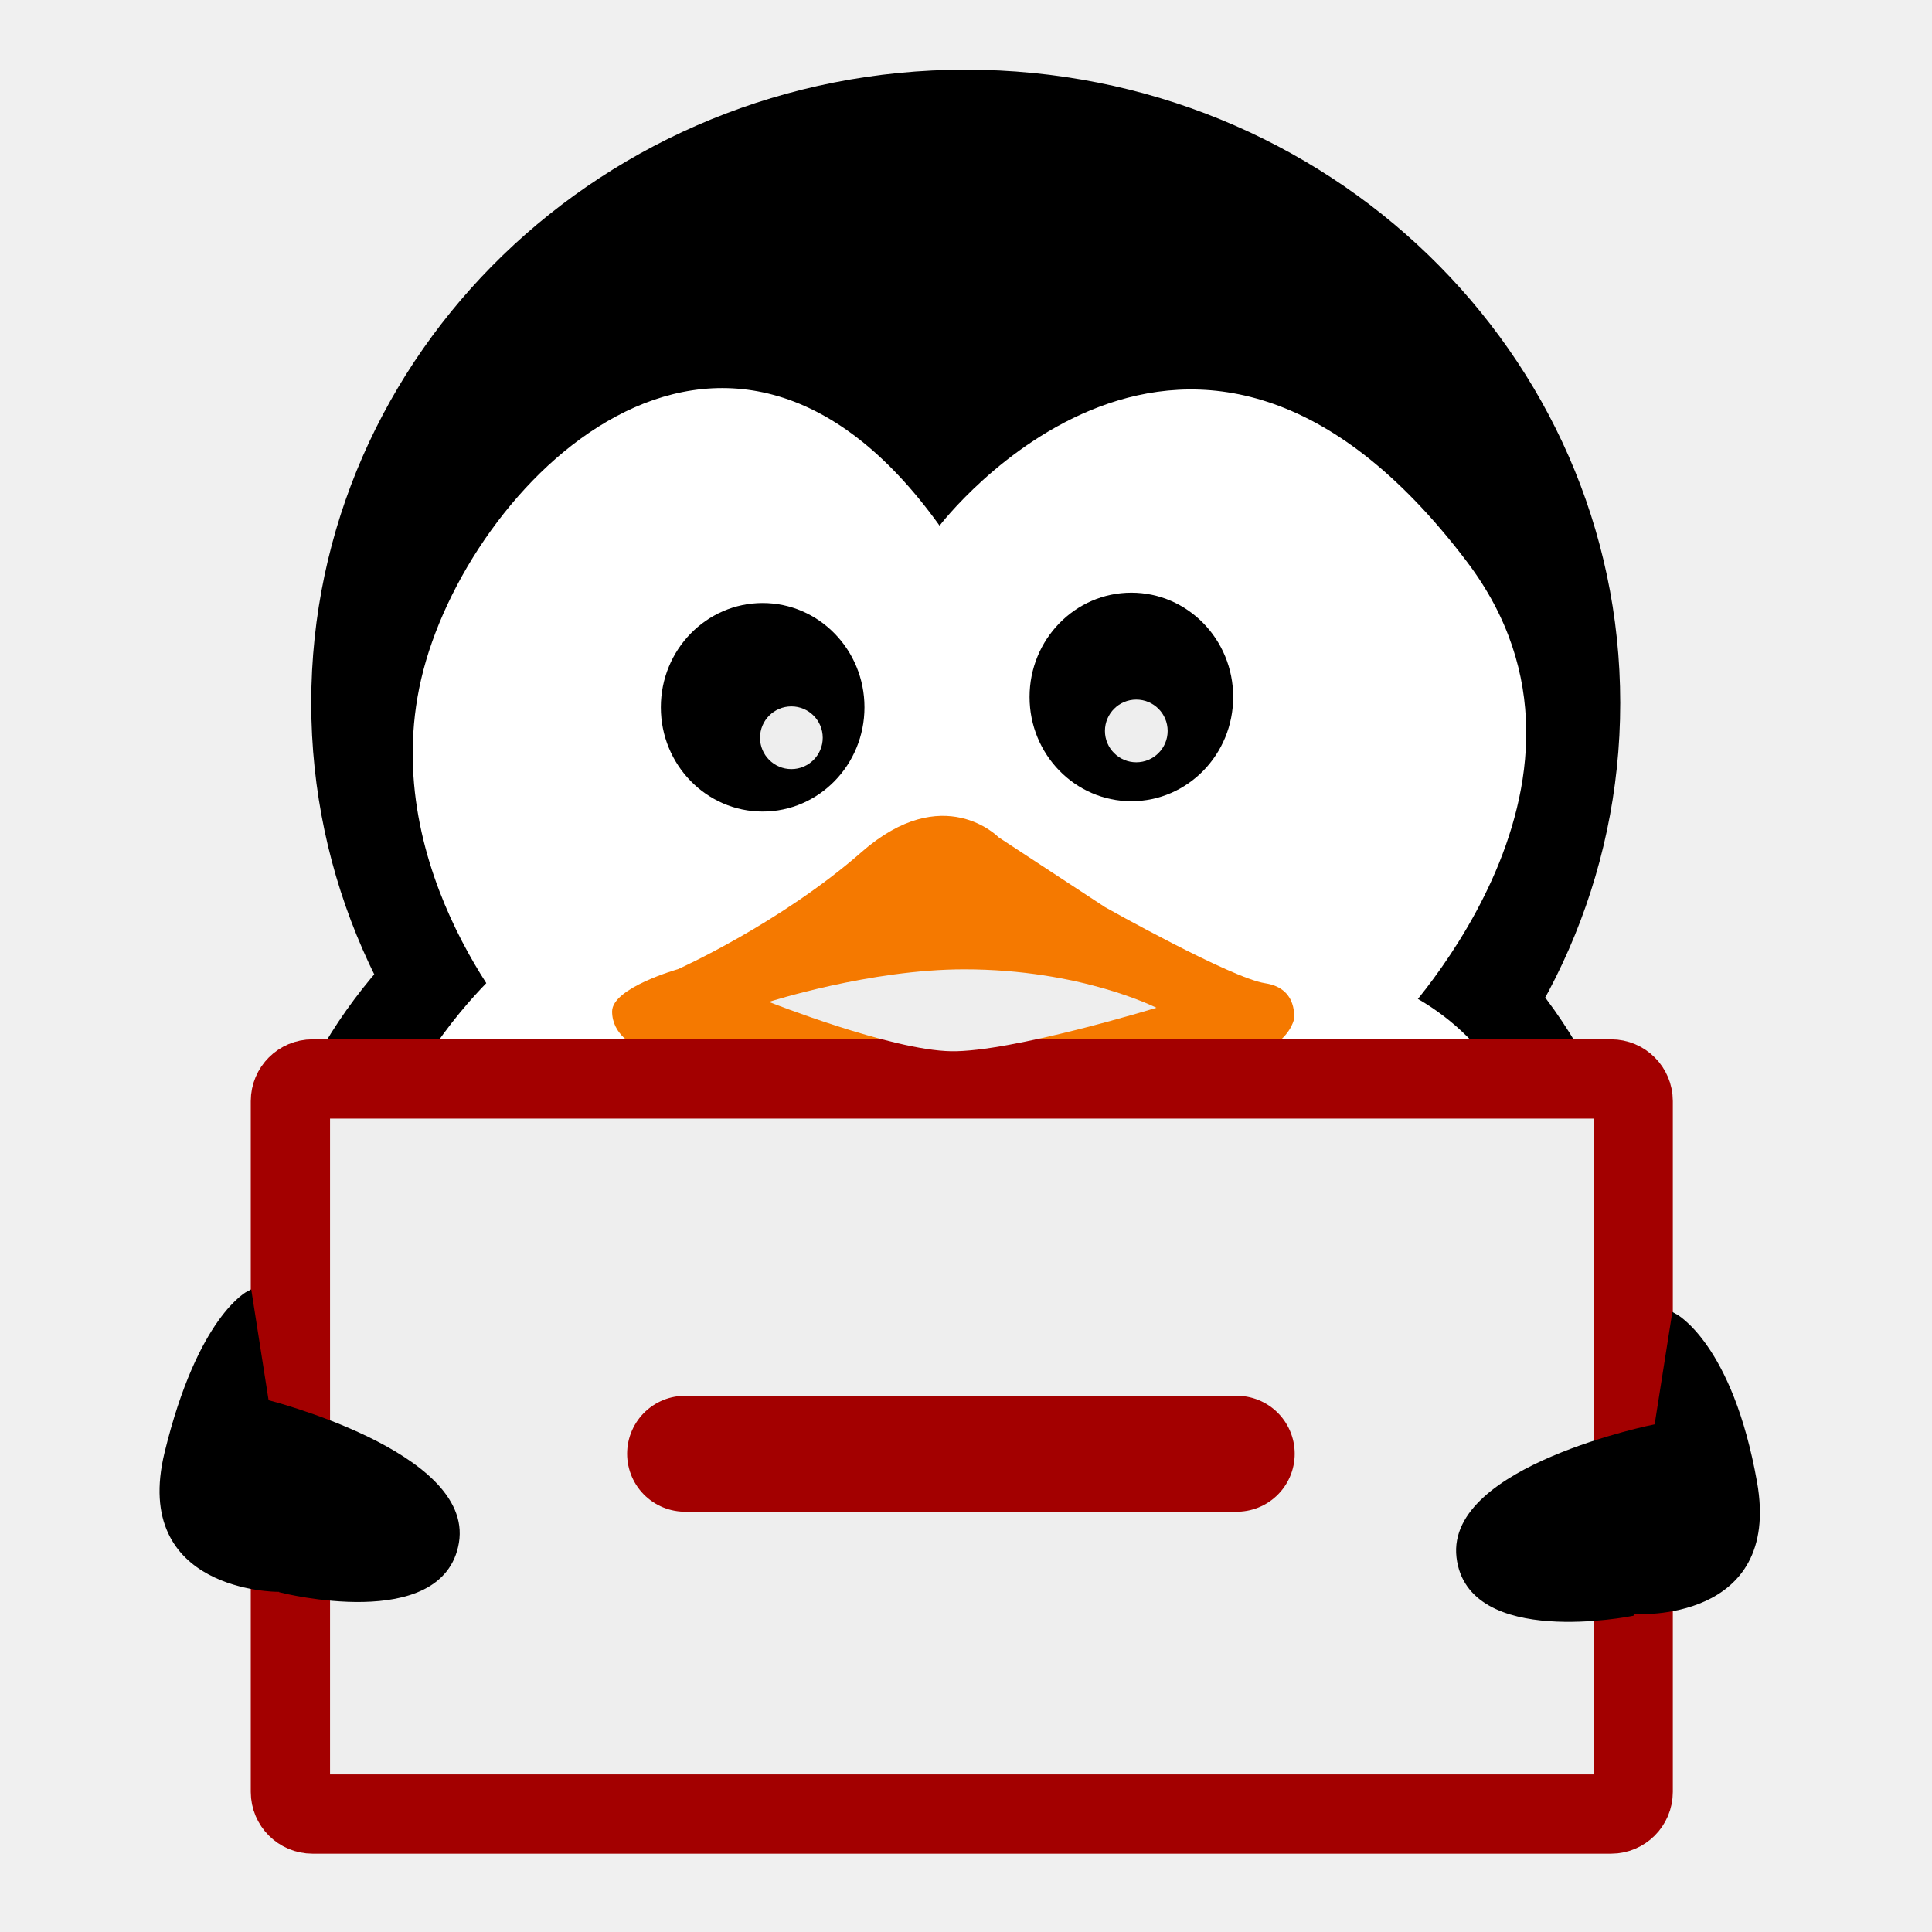
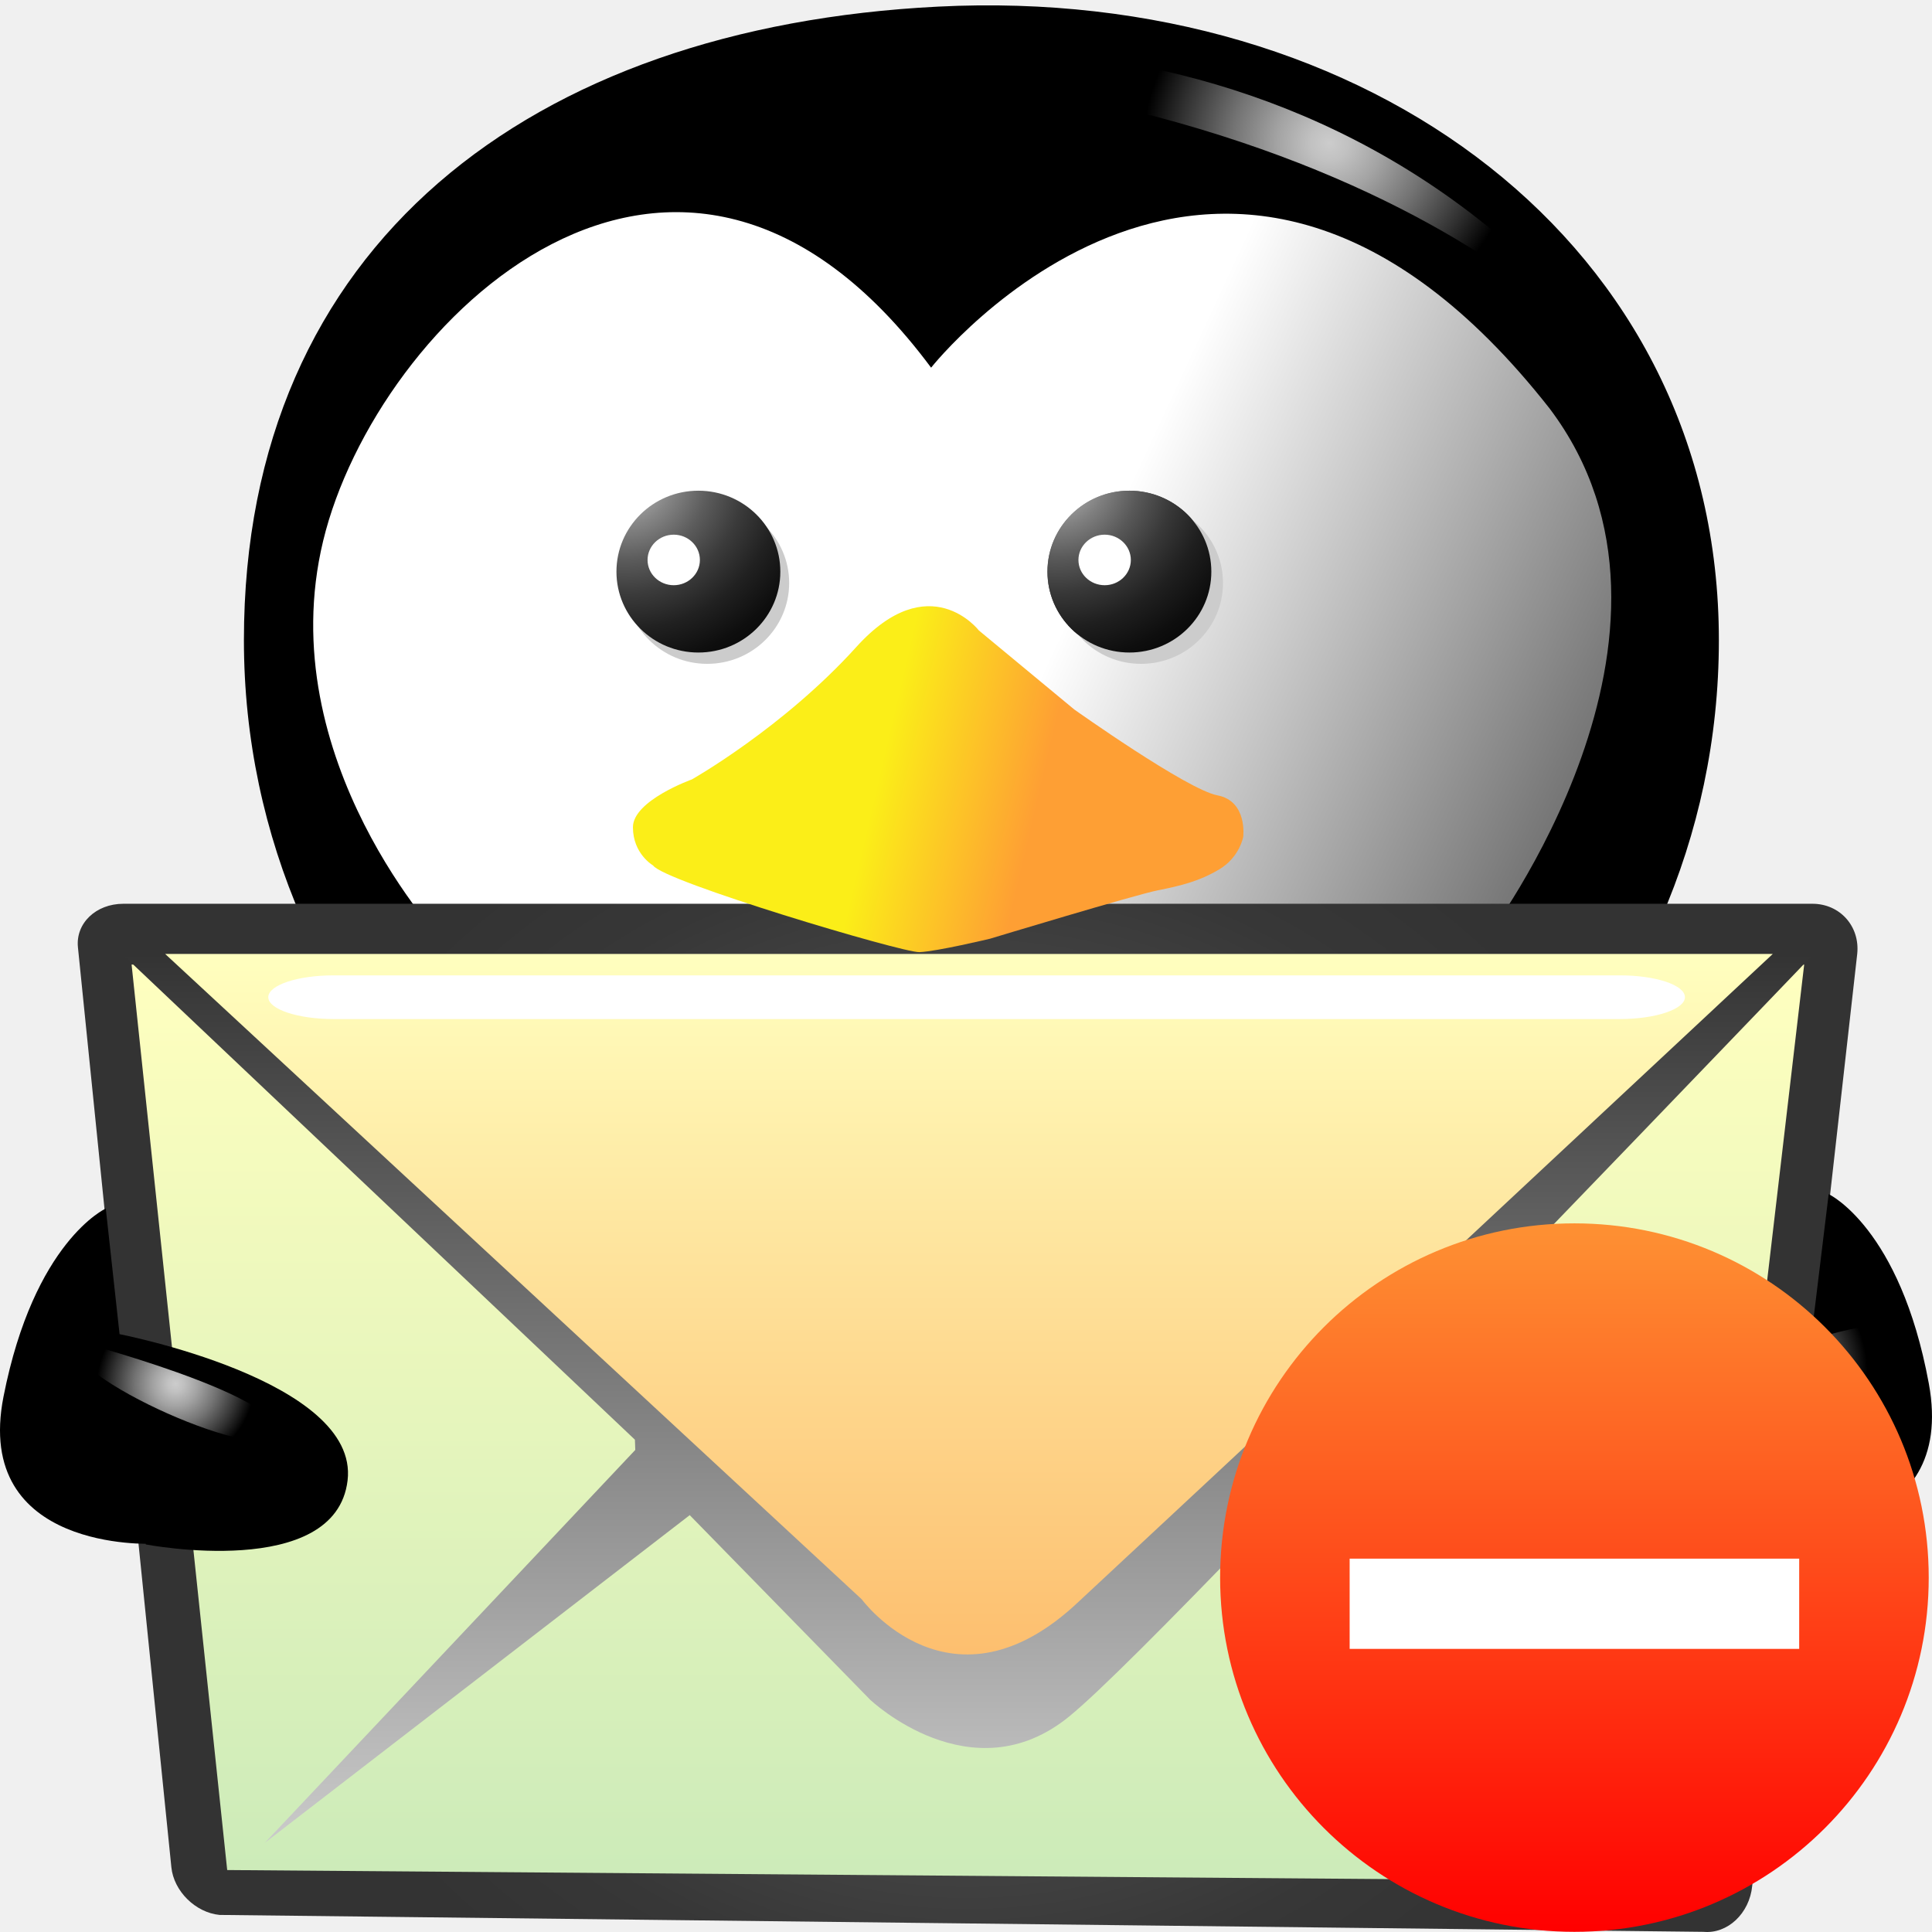
- <svg xmlns="http://www.w3.org/2000/svg" xmlns:xlink="http://www.w3.org/1999/xlink" width="400" height="400" id="svg2" version="1.1">
-   <defs id="defs4">
-     <linearGradient id="linearGradient4348">
-       <stop style="stop-color:#fdd99b;stop-opacity:1;" offset="0" id="stop4350" />
-       <stop style="stop-color:#ffffff;stop-opacity:1;" offset="1" id="stop4352" />
-     </linearGradient>
-     <linearGradient id="linearGradient4340">
-       <stop style="stop-color:#000000;stop-opacity:1;" offset="0" id="stop4342" />
-       <stop style="stop-color:#000000;stop-opacity:0;" offset="1" id="stop4344" />
-     </linearGradient>
-     <linearGradient id="linearGradient4468">
-       <stop style="stop-color:#00a3ee;stop-opacity:1" offset="0" id="stop4470" />
-       <stop style="stop-color:#eaed43;stop-opacity:1" offset="1" id="stop4472" />
-     </linearGradient>
-     <linearGradient id="linearGradient4325">
-       <stop style="stop-color:#ffee00;stop-opacity:1" offset="0" id="stop4327" />
-       <stop style="stop-color:#ffbf00;stop-opacity:1" offset="1" id="stop4329" />
-     </linearGradient>
-     <linearGradient id="linearGradient4166">
-       <stop style="stop-color:#ffffff;stop-opacity:1;" offset="0" id="stop4168" />
-       <stop style="stop-color:#b3b3b3;stop-opacity:1" offset="1" id="stop4170" />
-     </linearGradient>
-     <linearGradient id="linearGradient3880">
-       <stop style="stop-color:#ffffff;stop-opacity:1" offset="0" id="stop3882" />
-       <stop style="stop-color:#000000;stop-opacity:0;" offset="1" id="stop3884" />
-     </linearGradient>
-     <linearGradient id="linearGradient3872">
-       <stop id="stop3874" offset="0" style="stop-color:#fff2b5;stop-opacity:1;" />
-       <stop style="stop-color:#ffc425;stop-opacity:1" offset="0.45" id="stop3876" />
-       <stop id="stop3878" offset="1" style="stop-color:#ffffff;stop-opacity:1" />
-     </linearGradient>
-     <linearGradient id="linearGradient3848">
-       <stop style="stop-color:#d96b24;stop-opacity:1" offset="0" id="stop3850" />
-       <stop id="stop3858" offset="0.5" style="stop-color:#ffc425;stop-opacity:1" />
-       <stop style="stop-color:#ffffff;stop-opacity:1" offset="1" id="stop3852" />
-     </linearGradient>
-     <linearGradient xlink:href="#linearGradient4166" id="linearGradient4172" x1="82.611" y1="504.689" x2="168.491" y2="544.593" gradientUnits="userSpaceOnUse" gradientTransform="matrix(0.6742994,0,0,0.6742994,289.3827,292.5487)" />
-     <linearGradient xlink:href="#linearGradient4325" id="linearGradient4331" x1="-59.667" y1="715.485" x2="-53.06" y2="717.033" gradientUnits="userSpaceOnUse" gradientTransform="matrix(3.325919,0,0,3.325919,521.2092,-1721.732)" />
-     <linearGradient xlink:href="#linearGradient4325" id="linearGradient4387" gradientUnits="userSpaceOnUse" gradientTransform="matrix(3.325919,0,0,3.325919,358.8401,-1680.452)" x1="-59.667" y1="715.485" x2="-53.06" y2="717.033" />
-     <linearGradient xlink:href="#linearGradient4468" id="linearGradient4474" x1="441.735" y1="253.71" x2="287.031" y2="450.253" gradientUnits="userSpaceOnUse" />
-     <filter id="filter4902" color-interpolation-filters="sRGB">
-       <feGaussianBlur id="feGaussianBlur4904" stdDeviation="2" in="SourceAlpha" result="result0" />
-       <feComposite id="feComposite4906" in2="result0" result="result3" operator="arithmetic" in="SourceGraphic" k2="1" k3="10" k1="0" k4="0" />
-       <feComposite id="feComposite4908" in2="result3" operator="in" in="result3" result="result4" />
-     </filter>
-     <linearGradient xlink:href="#linearGradient4166-4" id="linearGradient4385-5" gradientUnits="userSpaceOnUse" gradientTransform="matrix(0.6742994,0,0,0.6742994,127.0136,333.829)" x1="82.611" y1="504.689" x2="168.491" y2="544.593" />
-     <linearGradient id="linearGradient4166-4">
-       <stop style="stop-color:#ffffff;stop-opacity:1;" offset="0" id="stop4168-9" />
-       <stop style="stop-color:#b3b3b3;stop-opacity:1" offset="1" id="stop4170-2" />
-     </linearGradient>
-     <linearGradient xlink:href="#linearGradient4325-1" id="linearGradient4387-7" gradientUnits="userSpaceOnUse" gradientTransform="matrix(3.325919,0,0,3.325919,358.8401,-1680.452)" x1="-59.667" y1="715.485" x2="-53.06" y2="717.033" />
-     <linearGradient id="linearGradient4325-1">
-       <stop style="stop-color:#ffee00;stop-opacity:1" offset="0" id="stop4327-9" />
-       <stop style="stop-color:#ffbf00;stop-opacity:1" offset="1" id="stop4329-8" />
-     </linearGradient>
-     <linearGradient xlink:href="#linearGradient3653-0" id="linearGradient3698" x1="434.477" y1="591.909" x2="214.119" y2="282.315" gradientUnits="userSpaceOnUse" gradientTransform="matrix(1.119216,0,0,1.039272,-85.77101,43.11691)" />
-     <linearGradient id="linearGradient3653-0">
-       <stop style="stop-color:#73d216;stop-opacity:1;" offset="0" id="stop3655-1-6" />
-       <stop style="stop-color:#4e9a06;stop-opacity:1;" offset="1" id="stop3657-0" />
-     </linearGradient>
-     <linearGradient y2="282.315" x2="214.119" y1="591.909" x1="434.477" gradientTransform="matrix(1.119216,0,0,1.039272,-556.914,341.2441)" gradientUnits="userSpaceOnUse" id="linearGradient3072" xlink:href="#linearGradient3653-0" />
-     <linearGradient xlink:href="#linearGradient4166" id="linearGradient4292" x1="126.615" y1="376.902" x2="275.2" y2="405.272" gradientUnits="userSpaceOnUse" gradientTransform="translate(56.66663,329.3787)" />
-     <linearGradient xlink:href="#linearGradient4325" id="linearGradient4601" gradientUnits="userSpaceOnUse" gradientTransform="matrix(3.325919,0,0,3.325919,412.1365,-1665.316)" x1="-59.667" y1="715.485" x2="-53.06" y2="717.033" />
-     <linearGradient xlink:href="#linearGradient3635-6" id="linearGradient3698-7" x1="434.477" y1="591.909" x2="214.119" y2="282.315" gradientUnits="userSpaceOnUse" gradientTransform="matrix(1.119216,0,0,1.039272,-85.77101,43.11691)" />
-     <linearGradient id="linearGradient3635-6">
-       <stop style="stop-color:#729fcf;stop-opacity:1;" offset="0" id="stop3637-0" />
-       <stop style="stop-color:#3465a4;stop-opacity:1;" offset="1" id="stop3639-6" />
-     </linearGradient>
-     <linearGradient y2="282.315" x2="214.119" y1="591.909" x1="434.477" gradientTransform="matrix(1.119216,0,0,1.039272,-559.6661,575.1657)" gradientUnits="userSpaceOnUse" id="linearGradient3075" xlink:href="#linearGradient3635-6" />
+ <svg xmlns="http://www.w3.org/2000/svg" xmlns:xlink="http://www.w3.org/1999/xlink" width="400" height="400" id="svg9068" version="1.1">
+   <defs id="defs9070">
+     <radialGradient xlink:href="#XMLID_10_" id="radialGradient8812" gradientUnits="userSpaceOnUse" gradientTransform="matrix(3.27952,-3.156736,2.890938,3.019962,-1267.851,1953.036)" cx="413.207" cy="95.873" fx="413.207" fy="95.873" r="5.31" />
+     <radialGradient gradientUnits="userSpaceOnUse" gradientTransform="matrix(1.0499,-1.0109,0.9255,0.9671,-69.8636,418.9387)" fy="95.873" fx="413.207" r="5.31" cy="95.873" cx="413.207" id="XMLID_10_">
+       <stop id="stop196" style="stop-color:#CCCCCC" offset="0" />
+       <stop id="stop198" style="stop-color:#C1C1C1" offset="0.103" />
+       <stop id="stop200" style="stop-color:#A3A3A3" offset="0.284" />
+       <stop id="stop202" style="stop-color:#737373" offset="0.522" />
+       <stop id="stop204" style="stop-color:#313131" offset="0.805" />
+       <stop id="stop206" style="stop-color:#000000" offset="1" />
+     </radialGradient>
+     <radialGradient xlink:href="#XMLID_9_" id="radialGradient8815" gradientUnits="userSpaceOnUse" gradientTransform="matrix(3.102097,-0.2738607,0.273007,3.11052,-1055.226,745.3236)" cx="343.753" cy="92.8" fx="343.753" fy="92.8" r="5.31" />
+     <radialGradient gradientUnits="userSpaceOnUse" gradientTransform="matrix(0.9931,-0.0877,0.0874,0.9961,-1.7941,32.1859)" fy="92.8" fx="343.753" r="5.31" cy="92.8" cx="343.753" id="XMLID_9_">
+       <stop id="stop181" style="stop-color:#CCCCCC" offset="0" />
+       <stop id="stop183" style="stop-color:#C1C1C1" offset="0.103" />
+       <stop id="stop185" style="stop-color:#A3A3A3" offset="0.284" />
+       <stop id="stop187" style="stop-color:#737373" offset="0.522" />
+       <stop id="stop189" style="stop-color:#313131" offset="0.805" />
+       <stop id="stop191" style="stop-color:#000000" offset="1" />
+     </radialGradient>
+     <radialGradient xlink:href="#XMLID_8_" id="radialGradient8818" gradientUnits="userSpaceOnUse" gradientTransform="matrix(3.113967,0,0,3.009033,-1045.201,649.3302)" cx="424.016" cy="10.36" fx="424.016" fy="10.36" r="12.384" />
+     <radialGradient gradientUnits="userSpaceOnUse" gradientTransform="matrix(0.9969,0,0,0.9636,1.4154,1.4454)" fy="10.36" fx="424.016" r="12.384" cy="10.36" cx="424.016" id="XMLID_8_">
+       <stop id="stop166" style="stop-color:#CCCCCC" offset="0" />
+       <stop id="stop168" style="stop-color:#C1C1C1" offset="0.103" />
+       <stop id="stop170" style="stop-color:#A3A3A3" offset="0.284" />
+       <stop id="stop172" style="stop-color:#737373" offset="0.522" />
+       <stop id="stop174" style="stop-color:#313131" offset="0.805" />
+       <stop id="stop176" style="stop-color:#000000" offset="1" />
+     </radialGradient>
+     <linearGradient xlink:href="#path4031_10_" id="linearGradient8823" gradientUnits="userSpaceOnUse" gradientTransform="matrix(10.38895,0,0,-10.38579,-1763.879,2936.894)" x1="187.347" y1="204.713" x2="190.457" y2="203.984" />
+     <linearGradient gradientTransform="matrix(3.3259,0,0,-3.3259,-228.661,734.0054)" y2="203.984" x2="190.457" y1="204.713" x1="187.347" gradientUnits="userSpaceOnUse" id="path4031_10_">
+       <stop id="stop156" style="stop-color:#FBEE18" offset="0" />
+       <stop id="stop158" style="stop-color:#FE9F34" offset="1" />
+     </linearGradient>
+     <linearGradient xlink:href="#XMLID_7_" id="linearGradient7357" gradientUnits="userSpaceOnUse" x1="400.248" y1="65.485" x2="400.248" y2="111.894" />
+     <linearGradient y2="111.894" x2="400.248" y1="65.485" x1="400.248" gradientUnits="userSpaceOnUse" id="XMLID_7_">
+       <stop id="stop147" style="stop-color:#FFFFBF" offset="0" />
+       <stop id="stop149" style="stop-color:#FDBF6F" offset="1" />
+     </linearGradient>
+     <linearGradient xlink:href="#XMLID_6_" id="linearGradient7355" gradientUnits="userSpaceOnUse" x1="400.177" y1="125.172" x2="400.177" y2="65.485" />
+     <linearGradient y2="65.485" x2="400.177" y1="125.172" x1="400.177" gradientUnits="userSpaceOnUse" id="XMLID_6_">
+       <stop id="stop138" style="stop-color:#CCCCCC" offset="0" />
+       <stop id="stop140" style="stop-color:#333333" offset="1" />
+     </linearGradient>
+     <linearGradient xlink:href="#XMLID_5_" id="linearGradient7353" gradientUnits="userSpaceOnUse" x1="400.177" y1="127.157" x2="400.177" y2="66.189" />
+     <linearGradient y2="66.189" x2="400.177" y1="127.157" x1="400.177" gradientUnits="userSpaceOnUse" id="XMLID_5_">
+       <stop id="stop129" style="stop-color:#CCEBB9" offset="0" />
+       <stop id="stop131" style="stop-color:#FFFFBF" offset="1" />
+     </linearGradient>
+     <radialGradient xlink:href="#XMLID_4_" id="radialGradient7351" gradientUnits="userSpaceOnUse" gradientTransform="matrix(1.0391,0,0,0.9636,-15.0303,1.4454)" cx="399.556" cy="98.463" fx="399.556" fy="98.463" r="47.32" />
+     <radialGradient gradientUnits="userSpaceOnUse" gradientTransform="matrix(1.0391,0,0,0.9636,-15.0303,1.4454)" fy="98.463" fx="399.556" r="47.32" cy="98.463" cx="399.556" id="XMLID_4_">
+       <stop id="stop108" style="stop-color:#CCCCCC" offset="0" />
+       <stop id="stop110" style="stop-color:#B7B7B7" offset="0.065" />
+       <stop id="stop112" style="stop-color:#8F8F8F" offset="0.208" />
+       <stop id="stop114" style="stop-color:#6E6E6E" offset="0.355" />
+       <stop id="stop116" style="stop-color:#545454" offset="0.505" />
+       <stop id="stop118" style="stop-color:#414141" offset="0.659" />
+       <stop id="stop120" style="stop-color:#373737" offset="0.82" />
+       <stop id="stop122" style="stop-color:#333333" offset="1" />
+     </radialGradient>
+     <radialGradient xlink:href="#path4039_52_" id="radialGradient8854" gradientUnits="userSpaceOnUse" gradientTransform="matrix(3.113967,0,0,3.009033,-1045.201,649.3302)" cx="377.116" cy="33.552" fx="377.116" fy="33.552" r="18.455" />
+     <radialGradient gradientUnits="userSpaceOnUse" gradientTransform="matrix(0.9969,0,0,0.9636,1.4154,1.4454)" fy="33.552" fx="377.116" r="18.455" cy="33.552" cx="377.116" id="path4039_52_">
+       <stop id="stop85" style="stop-color:#CCCCCC" offset="0" />
+       <stop id="stop87" style="stop-color:#B4B4B4" offset="0.055" />
+       <stop id="stop89" style="stop-color:#858585" offset="0.178" />
+       <stop id="stop91" style="stop-color:#5C5C5C" offset="0.305" />
+       <stop id="stop93" style="stop-color:#3B3B3B" offset="0.434" />
+       <stop id="stop95" style="stop-color:#212121" offset="0.566" />
+       <stop id="stop97" style="stop-color:#0E0E0E" offset="0.701" />
+       <stop id="stop99" style="stop-color:#040404" offset="0.842" />
+       <stop id="stop101" style="stop-color:#000000" offset="1" />
+     </radialGradient>
+     <radialGradient xlink:href="#path4039_50_" id="radialGradient8858" gradientUnits="userSpaceOnUse" gradientTransform="matrix(3.113967,0,0,3.009033,-1045.201,649.3302)" cx="405.77" cy="33.552" fx="405.77" fy="33.552" r="18.454" />
+     <radialGradient gradientUnits="userSpaceOnUse" gradientTransform="matrix(0.9969,0,0,0.9636,1.4154,1.4454)" fy="33.552" fx="405.77" r="18.454" cy="33.552" cx="405.77" id="path4039_50_">
+       <stop id="stop61" style="stop-color:#CCCCCC" offset="0" />
+       <stop id="stop63" style="stop-color:#ACACAC" offset="0.07" />
+       <stop id="stop65" style="stop-color:#7F7F7F" offset="0.186" />
+       <stop id="stop67" style="stop-color:#585858" offset="0.306" />
+       <stop id="stop69" style="stop-color:#383838" offset="0.429" />
+       <stop id="stop71" style="stop-color:#1F1F1F" offset="0.557" />
+       <stop id="stop73" style="stop-color:#0E0E0E" offset="0.69" />
+       <stop id="stop75" style="stop-color:#030303" offset="0.832" />
+       <stop id="stop77" style="stop-color:#000000" offset="1" />
+     </radialGradient>
+     <radialGradient xlink:href="#path4039_50_" id="radialGradient8863" gradientUnits="userSpaceOnUse" gradientTransform="matrix(3.113967,0,0,3.009033,-1045.201,649.3302)" cx="405.77" cy="33.552" fx="405.77" fy="33.552" r="18.454" />
+     <radialGradient gradientUnits="userSpaceOnUse" gradientTransform="matrix(0.9969,0,0,0.9636,1.4154,1.4454)" fy="33.552" fx="405.77" r="18.454" cy="33.552" cx="405.77" id="radialGradient8968">
+       <stop id="stop8970" style="stop-color:#CCCCCC" offset="0" />
+       <stop id="stop8972" style="stop-color:#ACACAC" offset="0.07" />
+       <stop id="stop8974" style="stop-color:#7F7F7F" offset="0.186" />
+       <stop id="stop8976" style="stop-color:#585858" offset="0.306" />
+       <stop id="stop8978" style="stop-color:#383838" offset="0.429" />
+       <stop id="stop8980" style="stop-color:#1F1F1F" offset="0.557" />
+       <stop id="stop8982" style="stop-color:#0E0E0E" offset="0.69" />
+       <stop id="stop8984" style="stop-color:#030303" offset="0.832" />
+       <stop id="stop8986" style="stop-color:#000000" offset="1" />
+     </radialGradient>
+     <linearGradient xlink:href="#path4029_10_" id="linearGradient8866" gradientUnits="userSpaceOnUse" gradientTransform="matrix(2.106278,0,0,-2.105636,38.77291,2408.424)" x1="84.374" y1="769.343" x2="137.128" y2="744.831" />
+     <linearGradient gradientTransform="matrix(0.6743,0,0,-0.6743,348.4368,564.7703)" y2="744.831" x2="137.128" y1="769.343" x1="84.374" gradientUnits="userSpaceOnUse" id="path4029_10_">
+       <stop id="stop55" style="stop-color:#FFFFFF" offset="0" />
+       <stop id="stop57" style="stop-color:#666666" offset="1" />
+     </linearGradient>
+     <radialGradient xlink:href="#XMLID_3_" id="radialGradient8870" gradientUnits="userSpaceOnUse" gradientTransform="matrix(3.113967,0,0,3.009033,-1045.201,649.3302)" cx="420.833" cy="11.987" fx="420.833" fy="11.987" r="54.446" />
+     <radialGradient gradientUnits="userSpaceOnUse" gradientTransform="matrix(0.9969,0,0,0.9636,1.4154,1.4454)" fy="11.987" fx="420.833" r="54.446" cy="11.987" cx="420.833" id="XMLID_3_">
+       <stop id="stop47" style="stop-color:#000000" offset="0" />
+       <stop id="stop49" style="stop-color:#000000" offset="1" />
+     </radialGradient>
+     <radialGradient xlink:href="#XMLID_1_" id="radialGradient8881" gradientUnits="userSpaceOnUse" gradientTransform="matrix(0.9969,0,0,1,1.4154,0)" cx="399.85" cy="66.499" fx="399.85" fy="66.499" r="64.098" />
+     <radialGradient gradientUnits="userSpaceOnUse" gradientTransform="matrix(0.9969,0,0,1,1.4154,0)" fy="66.499" fx="399.85" r="64.098" cy="66.499" cx="399.85" id="XMLID_1_">
+       <stop id="stop20" style="stop-color:#CCCCCC" offset="0" />
+       <stop id="stop22" style="stop-color:#C1C1C1" offset="0.103" />
+       <stop id="stop24" style="stop-color:#A3A3A3" offset="0.284" />
+       <stop id="stop26" style="stop-color:#737373" offset="0.522" />
+       <stop id="stop28" style="stop-color:#313131" offset="0.805" />
+       <stop id="stop30" style="stop-color:#000000" offset="1" />
+     </radialGradient>
+     <linearGradient gradientTransform="matrix(12.45607,0,0,12.45607,-5586.095,-5699.772)" xlink:href="#XMLID_78_" id="linearGradient8334" gradientUnits="userSpaceOnUse" x1="474.634" y1="530.297" x2="474.634" y2="542.073" />
+     <linearGradient y2="542.073" x2="474.634" y1="530.297" x1="474.634" gradientUnits="userSpaceOnUse" id="XMLID_78_">
+       <stop id="stop1517" style="stop-color:#FE9133" offset="0" />
+       <stop id="stop1519" style="stop-color:#FF0000" offset="1" />
+     </linearGradient>
+     <radialGradient xlink:href="#XMLID_75_" id="radialGradient8357" gradientUnits="userSpaceOnUse" gradientTransform="matrix(13.11749,-12.59184,11.56297,12.04627,-6476.659,-481.4416)" cx="217.347" cy="345.011" fx="217.347" fy="345.011" r="1.306" />
+     <radialGradient gradientUnits="userSpaceOnUse" gradientTransform="matrix(1.0531,-1.0109,0.9283,0.9671,-71.4964,418.9387)" fy="345.011" fx="217.347" r="1.306" cy="345.011" cx="217.347" id="XMLID_75_">
+       <stop id="stop1464" style="stop-color:#CCCCCC" offset="0" />
+       <stop id="stop1466" style="stop-color:#C1C1C1" offset="0.103" />
+       <stop id="stop1468" style="stop-color:#A3A3A3" offset="0.284" />
+       <stop id="stop1470" style="stop-color:#737373" offset="0.522" />
+       <stop id="stop1472" style="stop-color:#313131" offset="0.805" />
+       <stop id="stop1474" style="stop-color:#000000" offset="1" />
+     </radialGradient>
+     <radialGradient xlink:href="#XMLID_74_" id="radialGradient8360" gradientUnits="userSpaceOnUse" gradientTransform="matrix(12.40749,-1.092397,1.092397,12.40749,-5626.2,-5298.862)" cx="408.95" cy="538.75" fx="408.95" fy="538.75" r="1.306" />
+     <radialGradient gradientUnits="userSpaceOnUse" gradientTransform="matrix(0.9961,-0.0877,0.0877,0.9961,-3.2197,32.1859)" fy="538.75" fx="408.95" r="1.306" cy="538.75" cx="408.95" id="XMLID_74_">
+       <stop id="stop1449" style="stop-color:#CCCCCC" offset="0" />
+       <stop id="stop1451" style="stop-color:#C1C1C1" offset="0.103" />
+       <stop id="stop1453" style="stop-color:#A3A3A3" offset="0.284" />
+       <stop id="stop1455" style="stop-color:#737373" offset="0.522" />
+       <stop id="stop1457" style="stop-color:#313131" offset="0.805" />
+       <stop id="stop1459" style="stop-color:#000000" offset="1" />
+     </radialGradient>
+     <radialGradient xlink:href="#XMLID_73_" id="radialGradient8363" gradientUnits="userSpaceOnUse" gradientTransform="matrix(12.45607,0,0,12.00267,-5586.095,-5681.768)" cx="470.56" cy="530.197" fx="470.56" fy="530.197" r="3.089" />
+     <radialGradient gradientUnits="userSpaceOnUse" gradientTransform="matrix(1,0,0,0.9636,0,1.4454)" fy="530.197" fx="470.56" r="3.089" cy="530.197" cx="470.56" id="XMLID_73_">
+       <stop id="stop1434" style="stop-color:#CCCCCC" offset="0" />
+       <stop id="stop1436" style="stop-color:#C1C1C1" offset="0.103" />
+       <stop id="stop1438" style="stop-color:#A3A3A3" offset="0.284" />
+       <stop id="stop1440" style="stop-color:#737373" offset="0.522" />
+       <stop id="stop1442" style="stop-color:#313131" offset="0.805" />
+       <stop id="stop1444" style="stop-color:#000000" offset="1" />
+     </radialGradient>
+     <linearGradient xlink:href="#path4031_17_" id="linearGradient8368" gradientUnits="userSpaceOnUse" gradientTransform="matrix(41.42765,0,0,-41.42765,-8434.313,3443.052)" x1="207.985" y1="63.487" x2="208.765" y2="63.305" />
+     <linearGradient gradientTransform="matrix(3.3259,0,0,-3.3259,-228.661,734.0054)" y2="63.305" x2="208.765" y1="63.487" x1="207.985" gradientUnits="userSpaceOnUse" id="path4031_17_">
+       <stop id="stop1424" style="stop-color:#FBEE18" offset="0" />
+       <stop id="stop1426" style="stop-color:#FE9F34" offset="1" />
+     </linearGradient>
+     <linearGradient xlink:href="#XMLID_72_" id="linearGradient7545" gradientUnits="userSpaceOnUse" x1="464.569" y1="525.819" x2="464.569" y2="537.421" />
+     <linearGradient y2="537.421" x2="464.569" y1="525.819" x1="464.569" gradientUnits="userSpaceOnUse" id="XMLID_72_">
+       <stop id="stop1415" style="stop-color:#FFFFBF" offset="0" />
+       <stop id="stop1417" style="stop-color:#FDBF6F" offset="1" />
+     </linearGradient>
+     <linearGradient xlink:href="#XMLID_71_" id="linearGradient7543" gradientUnits="userSpaceOnUse" x1="464.552" y1="540.741" x2="464.552" y2="525.819" />
+     <linearGradient y2="525.819" x2="464.552" y1="540.741" x1="464.552" gradientUnits="userSpaceOnUse" id="XMLID_71_">
+       <stop id="stop1406" style="stop-color:#CCCCCC" offset="0" />
+       <stop id="stop1408" style="stop-color:#333333" offset="1" />
+     </linearGradient>
+     <linearGradient xlink:href="#XMLID_70_" id="linearGradient7541" gradientUnits="userSpaceOnUse" x1="464.552" y1="541.237" x2="464.552" y2="525.995" />
+     <linearGradient y2="525.995" x2="464.552" y1="541.237" x1="464.552" gradientUnits="userSpaceOnUse" id="XMLID_70_">
+       <stop id="stop1397" style="stop-color:#CCEBB9" offset="0" />
+       <stop id="stop1399" style="stop-color:#FFFFBF" offset="1" />
+     </linearGradient>
+     <radialGradient xlink:href="#XMLID_69_" id="radialGradient7539" gradientUnits="userSpaceOnUse" gradientTransform="matrix(1.0423,0,0,0.9636,-16.4961,1.4454)" cx="461.518" cy="552.2" fx="461.518" fy="552.2" r="11.83" />
+     <radialGradient gradientUnits="userSpaceOnUse" gradientTransform="matrix(1.0423,0,0,0.9636,-16.4961,1.4454)" fy="552.2" fx="461.518" r="11.83" cy="552.2" cx="461.518" id="XMLID_69_">
+       <stop id="stop1376" style="stop-color:#CCCCCC" offset="0" />
+       <stop id="stop1378" style="stop-color:#B7B7B7" offset="0.065" />
+       <stop id="stop1380" style="stop-color:#8F8F8F" offset="0.208" />
+       <stop id="stop1382" style="stop-color:#6E6E6E" offset="0.355" />
+       <stop id="stop1384" style="stop-color:#545454" offset="0.505" />
+       <stop id="stop1386" style="stop-color:#414141" offset="0.659" />
+       <stop id="stop1388" style="stop-color:#373737" offset="0.82" />
+       <stop id="stop1390" style="stop-color:#333333" offset="1" />
+     </radialGradient>
+     <radialGradient xlink:href="#path4039_73_" id="radialGradient8399" gradientUnits="userSpaceOnUse" gradientTransform="matrix(12.45607,0,0,12.00267,-5586.095,-5681.768)" cx="458.835" cy="535.972" fx="458.835" fy="535.972" r="4.614" />
+     <radialGradient gradientUnits="userSpaceOnUse" gradientTransform="matrix(1,0,0,0.9636,0,1.4454)" fy="535.972" fx="458.835" r="4.614" cy="535.972" cx="458.835" id="path4039_73_">
+       <stop id="stop1353" style="stop-color:#CCCCCC" offset="0" />
+       <stop id="stop1355" style="stop-color:#B4B4B4" offset="0.055" />
+       <stop id="stop1357" style="stop-color:#858585" offset="0.178" />
+       <stop id="stop1359" style="stop-color:#5C5C5C" offset="0.305" />
+       <stop id="stop1361" style="stop-color:#3B3B3B" offset="0.434" />
+       <stop id="stop1363" style="stop-color:#212121" offset="0.566" />
+       <stop id="stop1365" style="stop-color:#0E0E0E" offset="0.701" />
+       <stop id="stop1367" style="stop-color:#040404" offset="0.842" />
+       <stop id="stop1369" style="stop-color:#000000" offset="1" />
+     </radialGradient>
+     <radialGradient xlink:href="#path4039_71_" id="radialGradient8403" gradientUnits="userSpaceOnUse" gradientTransform="matrix(12.45607,0,0,12.00267,-5586.095,-5681.768)" cx="465.998" cy="535.972" fx="465.998" fy="535.972" r="4.614" />
+     <radialGradient gradientUnits="userSpaceOnUse" gradientTransform="matrix(1,0,0,0.9636,0,1.4454)" fy="535.972" fx="465.998" r="4.614" cy="535.972" cx="465.998" id="path4039_71_">
+       <stop id="stop1329" style="stop-color:#CCCCCC" offset="0" />
+       <stop id="stop1331" style="stop-color:#ACACAC" offset="0.07" />
+       <stop id="stop1333" style="stop-color:#7F7F7F" offset="0.186" />
+       <stop id="stop1335" style="stop-color:#585858" offset="0.306" />
+       <stop id="stop1337" style="stop-color:#383838" offset="0.429" />
+       <stop id="stop1339" style="stop-color:#1F1F1F" offset="0.557" />
+       <stop id="stop1341" style="stop-color:#0E0E0E" offset="0.69" />
+       <stop id="stop1343" style="stop-color:#030303" offset="0.832" />
+       <stop id="stop1345" style="stop-color:#000000" offset="1" />
+     </radialGradient>
+     <radialGradient xlink:href="#path4039_71_" id="radialGradient8408" gradientUnits="userSpaceOnUse" gradientTransform="matrix(12.45607,0,0,12.00267,-5586.095,-5681.768)" cx="465.998" cy="535.972" fx="465.998" fy="535.972" r="4.614" />
+     <radialGradient gradientUnits="userSpaceOnUse" gradientTransform="matrix(1,0,0,0.9636,0,1.4454)" fy="535.972" fx="465.998" r="4.614" cy="535.972" cx="465.998" id="radialGradient10490">
+       <stop id="stop10492" style="stop-color:#CCCCCC" offset="0" />
+       <stop id="stop10494" style="stop-color:#ACACAC" offset="0.07" />
+       <stop id="stop10496" style="stop-color:#7F7F7F" offset="0.186" />
+       <stop id="stop10498" style="stop-color:#585858" offset="0.306" />
+       <stop id="stop10500" style="stop-color:#383838" offset="0.429" />
+       <stop id="stop10502" style="stop-color:#1F1F1F" offset="0.557" />
+       <stop id="stop10504" style="stop-color:#0E0E0E" offset="0.69" />
+       <stop id="stop10506" style="stop-color:#030303" offset="0.832" />
+       <stop id="stop10508" style="stop-color:#000000" offset="1" />
+     </radialGradient>
+     <linearGradient xlink:href="#path4029_17_" id="linearGradient8411" gradientUnits="userSpaceOnUse" gradientTransform="matrix(8.399129,0,0,-8.399129,-1245.942,1335.047)" x1="174.137" y1="64.943" x2="187.251" y2="58.85" />
+     <linearGradient gradientTransform="matrix(0.6743,0,0,-0.6743,348.4368,564.7703)" y2="58.85" x2="187.251" y1="64.943" x1="174.137" gradientUnits="userSpaceOnUse" id="path4029_17_">
+       <stop id="stop1323" style="stop-color:#FFFFFF" offset="0" />
+       <stop id="stop1325" style="stop-color:#666666" offset="1" />
+     </linearGradient>
+     <radialGradient xlink:href="#XMLID_68_" id="radialGradient8415" gradientUnits="userSpaceOnUse" gradientTransform="matrix(1,0,0,0.9636,0,1.4454)" cx="469.765" cy="530.58" fx="469.765" fy="530.58" r="13.611" />
+     <radialGradient gradientUnits="userSpaceOnUse" gradientTransform="matrix(1,0,0,0.9636,0,1.4454)" fy="530.58" fx="469.765" r="13.611" cy="530.58" cx="469.765" id="XMLID_68_">
+       <stop id="stop1315" style="stop-color:#000000" offset="0" />
+       <stop id="stop1317" style="stop-color:#000000" offset="1" />
+     </radialGradient>
+     <radialGradient r="13.611" fy="530.58" fx="469.765" cy="530.58" cx="469.765" gradientTransform="matrix(12.45607,0,0,12.00267,-5586.095,-5681.768)" gradientUnits="userSpaceOnUse" id="radialGradient10581" xlink:href="#XMLID_68_" />
  </defs>
-   <g id="layer4" transform="translate(0,-344.0945)" />
-   <g id="layer3" transform="translate(0,-652.3622)" />
-   <g id="layer1" transform="translate(0,-652.3622)" />
-   <g id="layer2" transform="translate(0,-652.3622)">
-     <g id="g4358" transform="translate(-3.370217,-5.974904)">
-       <path d="m 338.821,803.879 c 0,72.413 -60.668,131.116 -135.506,131.116 -74.838,0 -135.506,-58.702 -135.506,-131.116 0,-72.413 60.668,-131.116 135.506,-131.116 74.838,0 135.506,58.702 135.506,131.116 z m 3.566,115.718 c 0,60.347 -63.684,109.268 -142.242,109.268 -78.558,0 -142.242,-48.921 -142.242,-109.268 0,-60.347 63.684,-109.268 142.242,-109.268 78.558,0 142.242,48.921 142.242,109.268 z" style="fill:#000000;fill-opacity:1;stroke:none" id="path4027-9" />
-       <path id="path4029-5" d="m 112.043,872.621 c 0,0 -30.796,-33.595 -21.464,-73.723 9.332,-40.128 62.525,-94.254 107.319,-31.729 0,0 51.935,-68.161 109.185,7.466 34.96,46.182 -15.864,97.054 -15.864,97.054 z" style="fill:#ffffff;fill-opacity:1;stroke:none" />
-       <path id="path4079-5" d="m 108.277,857.876 c 0,0 -44.142,36.638 -27.993,92.273 16.15,55.635 101.204,68.753 120.045,67.848 18.841,-0.905 130.274,-19.902 126.505,-91.821 -3.768,-71.919 -56.524,-67.848 -56.524,-67.848 z" style="fill:#ffffff;fill-opacity:1;stroke:none" />
-       <g id="g4065" transform="matrix(2.391382,0,0,2.391382,-588.9371,-805.182)">
-         <g id="g4093" transform="translate(-2,-4)">
-           <path transform="matrix(0.4132802,0,0,0.4132802,263.2523,273.0913)" style="fill:#000000;fill-opacity:1;stroke:none" id="path4039-8" d="m 148.265,977.886 c 0,12.064 -9.549,21.844 -21.328,21.844 -11.779,0 -21.328,-9.78 -21.328,-21.844 0,-12.064 9.549,-21.844 21.328,-21.844 11.779,0 21.328,9.78 21.328,21.844 z" />
-         </g>
-       </g>
-       <g id="g4065-8" transform="matrix(2.391382,0,0,2.391382,-511.4012,-808.9192)">
-         <g id="g4093-8" transform="translate(-2,-4)">
-           <path transform="matrix(0.4132802,0,0,0.4132802,262.7515,273.759)" style="fill:#000000;fill-opacity:1;stroke:none" id="path4039-8-4" d="m 148.265,977.886 c 0,12.064 -9.549,21.844 -21.328,21.844 -11.779,0 -21.328,-9.78 -21.328,-21.844 0,-12.064 9.549,-21.844 21.328,-21.844 11.779,0 21.328,9.78 21.328,21.844 z" />
-         </g>
-       </g>
-       <path id="path4031-2" d="m 134.766,874.737 c 0,0 -4.666,-2.1 -4.666,-6.999 0,-4.899 13.648,-8.749 13.648,-8.749 0,0 21.114,-9.449 38.028,-24.263 16.914,-14.815 28.346,-3.033 28.346,-3.033 l 22.047,14.465 c 0,0 26.13,14.698 33.129,15.748 6.999,1.05 5.949,7.582 5.949,7.582 0,0 -0.817,3.733 -5.483,5.949 -4.666,2.216 -8.982,3.033 -14.231,3.849 -5.249,0.817 -38.845,8.866 -38.845,8.866 0,0 -12.248,2.333 -16.331,2.45 -4.083,0.117 -59.259,-12.948 -61.592,-15.864 z" style="fill:#f57900;fill-opacity:1;stroke:none" />
-       <rect style="fill:#eeeeee;fill-opacity:1;stroke:#a30000;stroke-width:16.41;stroke-linecap:round;stroke-linejoin:round;stroke-miterlimit:4;stroke-opacity:1;stroke-dasharray:none;stroke-dashoffset:0" id="rect4040" width="278.008" height="152.192" x="63.496" y="881.723" ry="4.577" />
-       <path id="path4033-5" d="m 162.569,865.767 c 0,0 20.956,-6.738 40.425,-6.74 24.204,-0.003 39.791,7.955 39.791,7.955 0,0 -30.024,9.213 -42.506,9.002 -12.482,-0.211 -37.71,-10.217 -37.71,-10.217 z" style="fill:#eeeeee;stroke:none" />
-       <a transform="matrix(1.106534,0,0,1.106534,122.6251,240.483)" id="a4203-0">
-         <path d="m 198.297,679.124 c 0,0 26.78,1.676 22.19,-24.117 -4.59,-25.793 -14.97,-31.15 -14.97,-31.15 l -3.955,25.14 z m 3.647,-34.517 c 0,0 -38.621,7.696 -36.705,24.325 1.916,16.63 32.188,10.58 32.188,10.58 z" style="fill:#000000;stroke:#000000;stroke-width:1px;stroke-linecap:butt;stroke-linejoin:miter;stroke-opacity:1" id="path4164-1" />
-       </a>
-       <path d="m 60.822,987.352 c 0,0 -29.691,0 -22.839,-28.168 6.852,-28.168 16.971,-33.074 16.971,-33.074 l 4.345,27.745 z m -2.189,-38.636 c 0,0 42.252,10.658 39.207,28.929 -3.045,18.271 -36.162,9.897 -36.162,9.897 z" style="fill:#000000;stroke:#000000;stroke-width:1.107px;stroke-linecap:butt;stroke-linejoin:miter;stroke-opacity:1" id="path4162-7" />
-       <path style="fill:#eeeeee;fill-opacity:1;stroke:none" id="path4180" d="m 481.947,379.108 c 0,3.04 -2.464,5.504 -5.504,5.504 -3.04,0 -5.504,-2.464 -5.504,-5.504 0,-3.04 2.464,-5.504 5.504,-5.504 3.04,0 5.504,2.464 5.504,5.504 z" transform="matrix(1.179478,0,0,1.179478,-394.7362,363.9315)" />
-       <path style="fill:#eeeeee;fill-opacity:1;stroke:none" id="path4180-2" d="m 481.947,379.108 c 0,3.04 -2.464,5.504 -5.504,5.504 -3.04,0 -5.504,-2.464 -5.504,-5.504 0,-3.04 2.464,-5.504 5.504,-5.504 3.04,0 5.504,2.464 5.504,5.504 z" transform="matrix(1.179478,0,0,1.179478,-323.3255,362.5202)" />
-       <path style="fill:#a30000;fill-opacity:1;stroke:#a30000;stroke-width:24;stroke-linecap:round;stroke-linejoin:miter;stroke-miterlimit:4;stroke-opacity:1;stroke-dasharray:none" d="m 145.209,959.32 114.217,0" id="path3614-0" />
-     </g>
+   <g id="layer1" transform="translate(0,-652.3622)">
+     <path style="fill:url(#radialGradient10581)" id="path1319" d="m 355.874,784.909 c 0,81.836 -68.359,148.177 -152.687,148.177 -84.328,0 -152.687,-66.341 -152.687,-148.177 0,-81.836 59.49,-126.94 143.706,-131.175 88.974,-4.509 161.667,49.338 161.667,131.175 z m 4.011,130.789 c 0,68.197 -71.759,123.489 -160.272,123.489 -88.513,0 -160.272,-55.292 -160.272,-123.489 0,-68.222 71.759,-123.489 160.272,-123.489 88.513,0 160.272,55.268 160.272,123.489 z" connector-curvature="0" />
+     <path style="fill:#ffffff" d="m 91.942,841.085 c 0,0 -51.78,41.404 -32.834,104.295 18.946,62.866 118.694,77.701 140.803,76.655 22.097,-1.021 152.786,-22.483 148.377,-103.759 -4.422,-81.276 -66.304,-76.68 -66.304,-76.68 l -190.042,-0.511 z" connector-curvature="0" id="path4079_7_" />
+     <path style="fill:url(#linearGradient8411)" d="m 92.079,847.65 c 0,0 -36.11,-37.954 -25.174,-83.306 10.936,-45.353 73.329,-106.537 125.869,-35.861 0,0 60.91,-77.053 128.048,8.445 35.039,46.424 -13.129,109.676 -13.129,109.676 l -215.615,1.046 z" nodetypes="cscscc" connector-curvature="0" id="path4029_7_" />
+     <path style="fill:url(#radialGradient8408)" d="m 250.795,770.721 c 0,9.242 -7.598,16.741 -16.965,16.741 -9.367,0 -16.965,-7.499 -16.965,-16.741 0,-9.267 7.598,-16.766 16.965,-16.766 9.367,0.013 16.965,7.499 16.965,16.766 z" type="arc" cx="126.937" cy="977.886" rx="21.328" ry="21.844" id="path4039_39_" />
+     <path style="fill:#cccccc" d="m 253.211,773.063 c 0,9.242 -7.598,16.741 -16.965,16.741 -9.367,0 -16.953,-7.499 -16.953,-16.741 0,-9.242 7.586,-16.741 16.953,-16.741 9.379,0 16.965,7.499 16.965,16.741 z" type="arc" cx="126.937" cy="977.886" rx="21.328" ry="21.844" id="path4039_38_" />
+     <path style="fill:#cccccc" d="m 163.39,773.063 c 0,9.242 -7.598,16.741 -16.965,16.741 -9.367,0 -16.965,-7.499 -16.965,-16.741 0,-9.242 7.598,-16.741 16.965,-16.741 9.367,0 16.965,7.499 16.965,16.741 z" type="arc" cx="126.937" cy="977.886" rx="21.328" ry="21.844" id="path4039_37_" />
+     <path style="fill:url(#radialGradient8403)" d="m 250.795,770.721 c 0,9.242 -7.598,16.741 -16.965,16.741 -9.367,0 -16.965,-7.499 -16.965,-16.741 0,-9.267 7.598,-16.766 16.965,-16.766 9.367,0.013 16.965,7.499 16.965,16.766 z" type="arc" cx="126.937" cy="977.886" rx="21.328" ry="21.844" id="path4039_36_" />
+     <path style="fill:#ffffff" d="m 234.128,768.292 c 0,2.89 -2.429,5.232 -5.418,5.232 -3.002,0 -5.431,-2.342 -5.431,-5.232 0,-2.865 2.429,-5.232 5.431,-5.232 2.989,0 5.418,2.367 5.418,5.232 z" transform-center-x="42.217" type="arc" cx="20.726" cy="512.021" rx="3.01" ry="4.042" id="path4160_15_" />
+     <path style="fill:url(#radialGradient8399)" d="m 161.559,770.721 c 0,9.242 -7.598,16.741 -16.965,16.741 -9.367,0 -16.965,-7.499 -16.965,-16.741 0,-9.267 7.586,-16.766 16.965,-16.766 9.367,0.013 16.965,7.499 16.965,16.766 z" type="arc" cx="126.937" cy="977.886" rx="21.328" ry="21.844" id="path4039_35_" />
+     <path style="fill:#ffffff" d="m 144.906,768.292 c 0,2.89 -2.429,5.232 -5.418,5.232 -2.989,0 -5.418,-2.342 -5.418,-5.232 0,-2.865 2.416,-5.232 5.418,-5.232 3.002,0 5.418,2.367 5.418,5.232 z" transform-center-x="42.217" type="arc" cx="20.726" cy="512.021" rx="3.01" ry="4.042" id="path4160_14_" />
+     <g transform="matrix(12.45607,0,0,12.45607,-5586.095,-5699.772)" id="g1373">
+       <radialGradient gradientUnits="userSpaceOnUse" gradientTransform="matrix(1.0423,0,0,0.9636,-16.4961,1.4454)" fy="552.2" fx="461.518" r="11.83" cy="552.2" cx="461.518" id="radialGradient10529">
+         <stop id="stop10531" style="stop-color:#CCCCCC" offset="0" />
+         <stop id="stop10533" style="stop-color:#B7B7B7" offset="0.065" />
+         <stop id="stop10535" style="stop-color:#8F8F8F" offset="0.208" />
+         <stop id="stop10537" style="stop-color:#6E6E6E" offset="0.355" />
+         <stop id="stop10539" style="stop-color:#545454" offset="0.505" />
+         <stop id="stop10541" style="stop-color:#414141" offset="0.659" />
+         <stop id="stop10543" style="stop-color:#373737" offset="0.82" />
+         <stop id="stop10545" style="stop-color:#333333" offset="1" />
+       </radialGradient>
+       <path style="fill:url(#radialGradient7539)" id="path1392" d="m 477.588,541.311 c -0.045,0.457 -0.41,0.799 -0.81,0.762 l -24.665,-0.281 c -0.4,-0.039 -0.761,-0.395 -0.801,-0.793 l -1.553,-15.291 c -0.04,-0.398 0.299,-0.723 0.755,-0.723 h 28.075 c 0.456,0 0.791,0.373 0.745,0.83 l -1.746,15.496 z" />
+     </g>
+     <g transform="matrix(12.45607,0,0,12.45607,-5586.095,-5699.772)" id="g1394">
+       <linearGradient y2="525.995" x2="464.552" y1="541.237" x1="464.552" gradientUnits="userSpaceOnUse" id="linearGradient10549">
+         <stop id="stop10551" style="stop-color:#CCEBB9" offset="0" />
+         <stop id="stop10553" style="stop-color:#FFFFBF" offset="1" />
+       </linearGradient>
+       <path style="fill:url(#linearGradient7541)" id="path1401" d="m 476.666,541.237 -24.426,-0.191 -1.589,-15.051 h 27.801 l -1.786,15.242 z" />
+     </g>
+     <g transform="matrix(12.45607,0,0,12.45607,-5586.095,-5699.772)" id="g1403">
+       <linearGradient y2="525.819" x2="464.552" y1="540.741" x1="464.552" gradientUnits="userSpaceOnUse" id="linearGradient10557">
+         <stop id="stop10559" style="stop-color:#CCCCCC" offset="0" />
+         <stop id="stop10561" style="stop-color:#333333" offset="1" />
+       </linearGradient>
+       <path style="fill:url(#linearGradient7543)" id="path1410" d="m 469.839,534.905 c 3.663,-3.758 8.771,-9.086 8.771,-9.086 h -28.118 l 8.525,8.074 0.006,0.17 -6.158,6.531 7.063,-5.447 2.999,3.068 c 0,0 1.688,1.604 3.31,0.277 0.498,-0.406 1.657,-1.576 3.083,-3.053 l 6.904,5.301 -6.385,-5.835 z" />
+     </g>
+     <g transform="matrix(12.45607,0,0,12.45607,-5586.095,-5699.772)" id="g1412">
+       <linearGradient y2="537.421" x2="464.569" y1="525.819" x1="464.569" gradientUnits="userSpaceOnUse" id="linearGradient10565">
+         <stop id="stop10567" style="stop-color:#FFFFBF" offset="0" />
+         <stop id="stop10569" style="stop-color:#FDBF6F" offset="1" />
+       </linearGradient>
+       <path style="fill:url(#linearGradient7545)" id="path1419" d="m 451.209,525.819 11.578,10.727 c 0,0 1.496,2.035 3.604,0.041 1.48,-1.373 11.539,-10.768 11.539,-10.768 h -26.721 z" />
+     </g>
+     <path id="path1421" d="m 369.401,969.42 c 0,0 35.886,1.607 29.932,-30.654 -5.954,-32.261 -20.727,-39.174 -20.727,-39.174 l -3.849,31.651 -5.356,38.178 z m 7.088,-43.671 c 0,0 -51.356,9.629 -48.865,30.43 2.479,20.777 41.778,13.241 41.778,13.241 l 7.088,-43.671 z" connector-curvature="0" />
+     <path style="fill:url(#linearGradient8368)" d="m 135.215,831.544 c 0,0 -4.173,-2.379 -4.173,-7.91 0,-5.543 12.207,-9.903 12.207,-9.903 0,0 18.908,-10.675 34.042,-27.416 15.134,-16.741 25.373,-3.425 25.373,-3.425 l 19.743,16.355 c 0,0 23.392,16.616 29.658,17.787 6.265,1.196 5.331,8.582 5.331,8.582 0,0 -0.735,4.21 -4.92,6.714 -4.173,2.504 -8.047,3.425 -12.73,4.36 -4.696,0.922 -34.777,10.027 -34.777,10.027 0,0 -10.961,2.628 -14.623,2.778 -3.637,0.1 -53.038,-14.661 -55.131,-17.949 z" connector-curvature="0" id="path4031_7_" />
+     <path style="fill:#ffffff" id="path1429" d="m 348.849,858.823 c 0,2.479 -6.066,4.522 -13.49,4.522 H 69.036 c -7.424,0 -13.49,-2.043 -13.49,-4.522 0,-2.504 6.066,-4.522 13.49,-4.522 H 335.359 c 7.424,-0.013 13.49,2.005 13.49,4.522 z" />
+     <path id="path1431" d="m 31.481,971.974 c 0,0 -37.082,1.731 -30.754,-30.455 C 7.054,909.332 21.902,902.569 21.902,902.569 l 3.475,31.701 6.103,37.705 z m -7.187,-43.484 c 0,0 50.136,9.591 47.669,30.38 -2.466,20.789 -41.778,13.253 -41.778,13.253 l -5.892,-43.634 z" connector-curvature="0" />
+     <path style="fill:url(#radialGradient8363)" id="path1446" d="m 167.775,665.28 c 0,0 109.775,-24.987 175.656,73.055 0,0.013 -39.361,-64.261 -175.656,-73.055 z" />
+     <path style="fill:url(#radialGradient8360)" id="path1461" d="m 15.475,929.935 c 0,0 42.488,11.148 41.902,18.971 -0.598,7.86 -45.913,-11.92 -41.902,-18.971 z" />
+     <path style="fill:url(#radialGradient8357)" id="path1476" d="m 332.133,947.087 c 0,0 57.298,-27.466 63.152,-18.684 5.879,8.806 -61.795,29.795 -63.152,18.684 z" />
+     <path style="fill:url(#linearGradient8334)" id="path1521" d="m 399.321,978.999 c 0,40.482 -32.834,73.329 -73.354,73.329 -40.52,0 -73.354,-32.847 -73.354,-73.329 0,-40.532 32.834,-73.354 73.354,-73.354 40.52,0 73.354,32.822 73.354,73.354 z" />
+     <path style="fill:none;stroke:#ffffff;stroke-width:18.684" id="path1523" d="m 279.431,984.405 h 93.072" />
  </g>
</svg>
